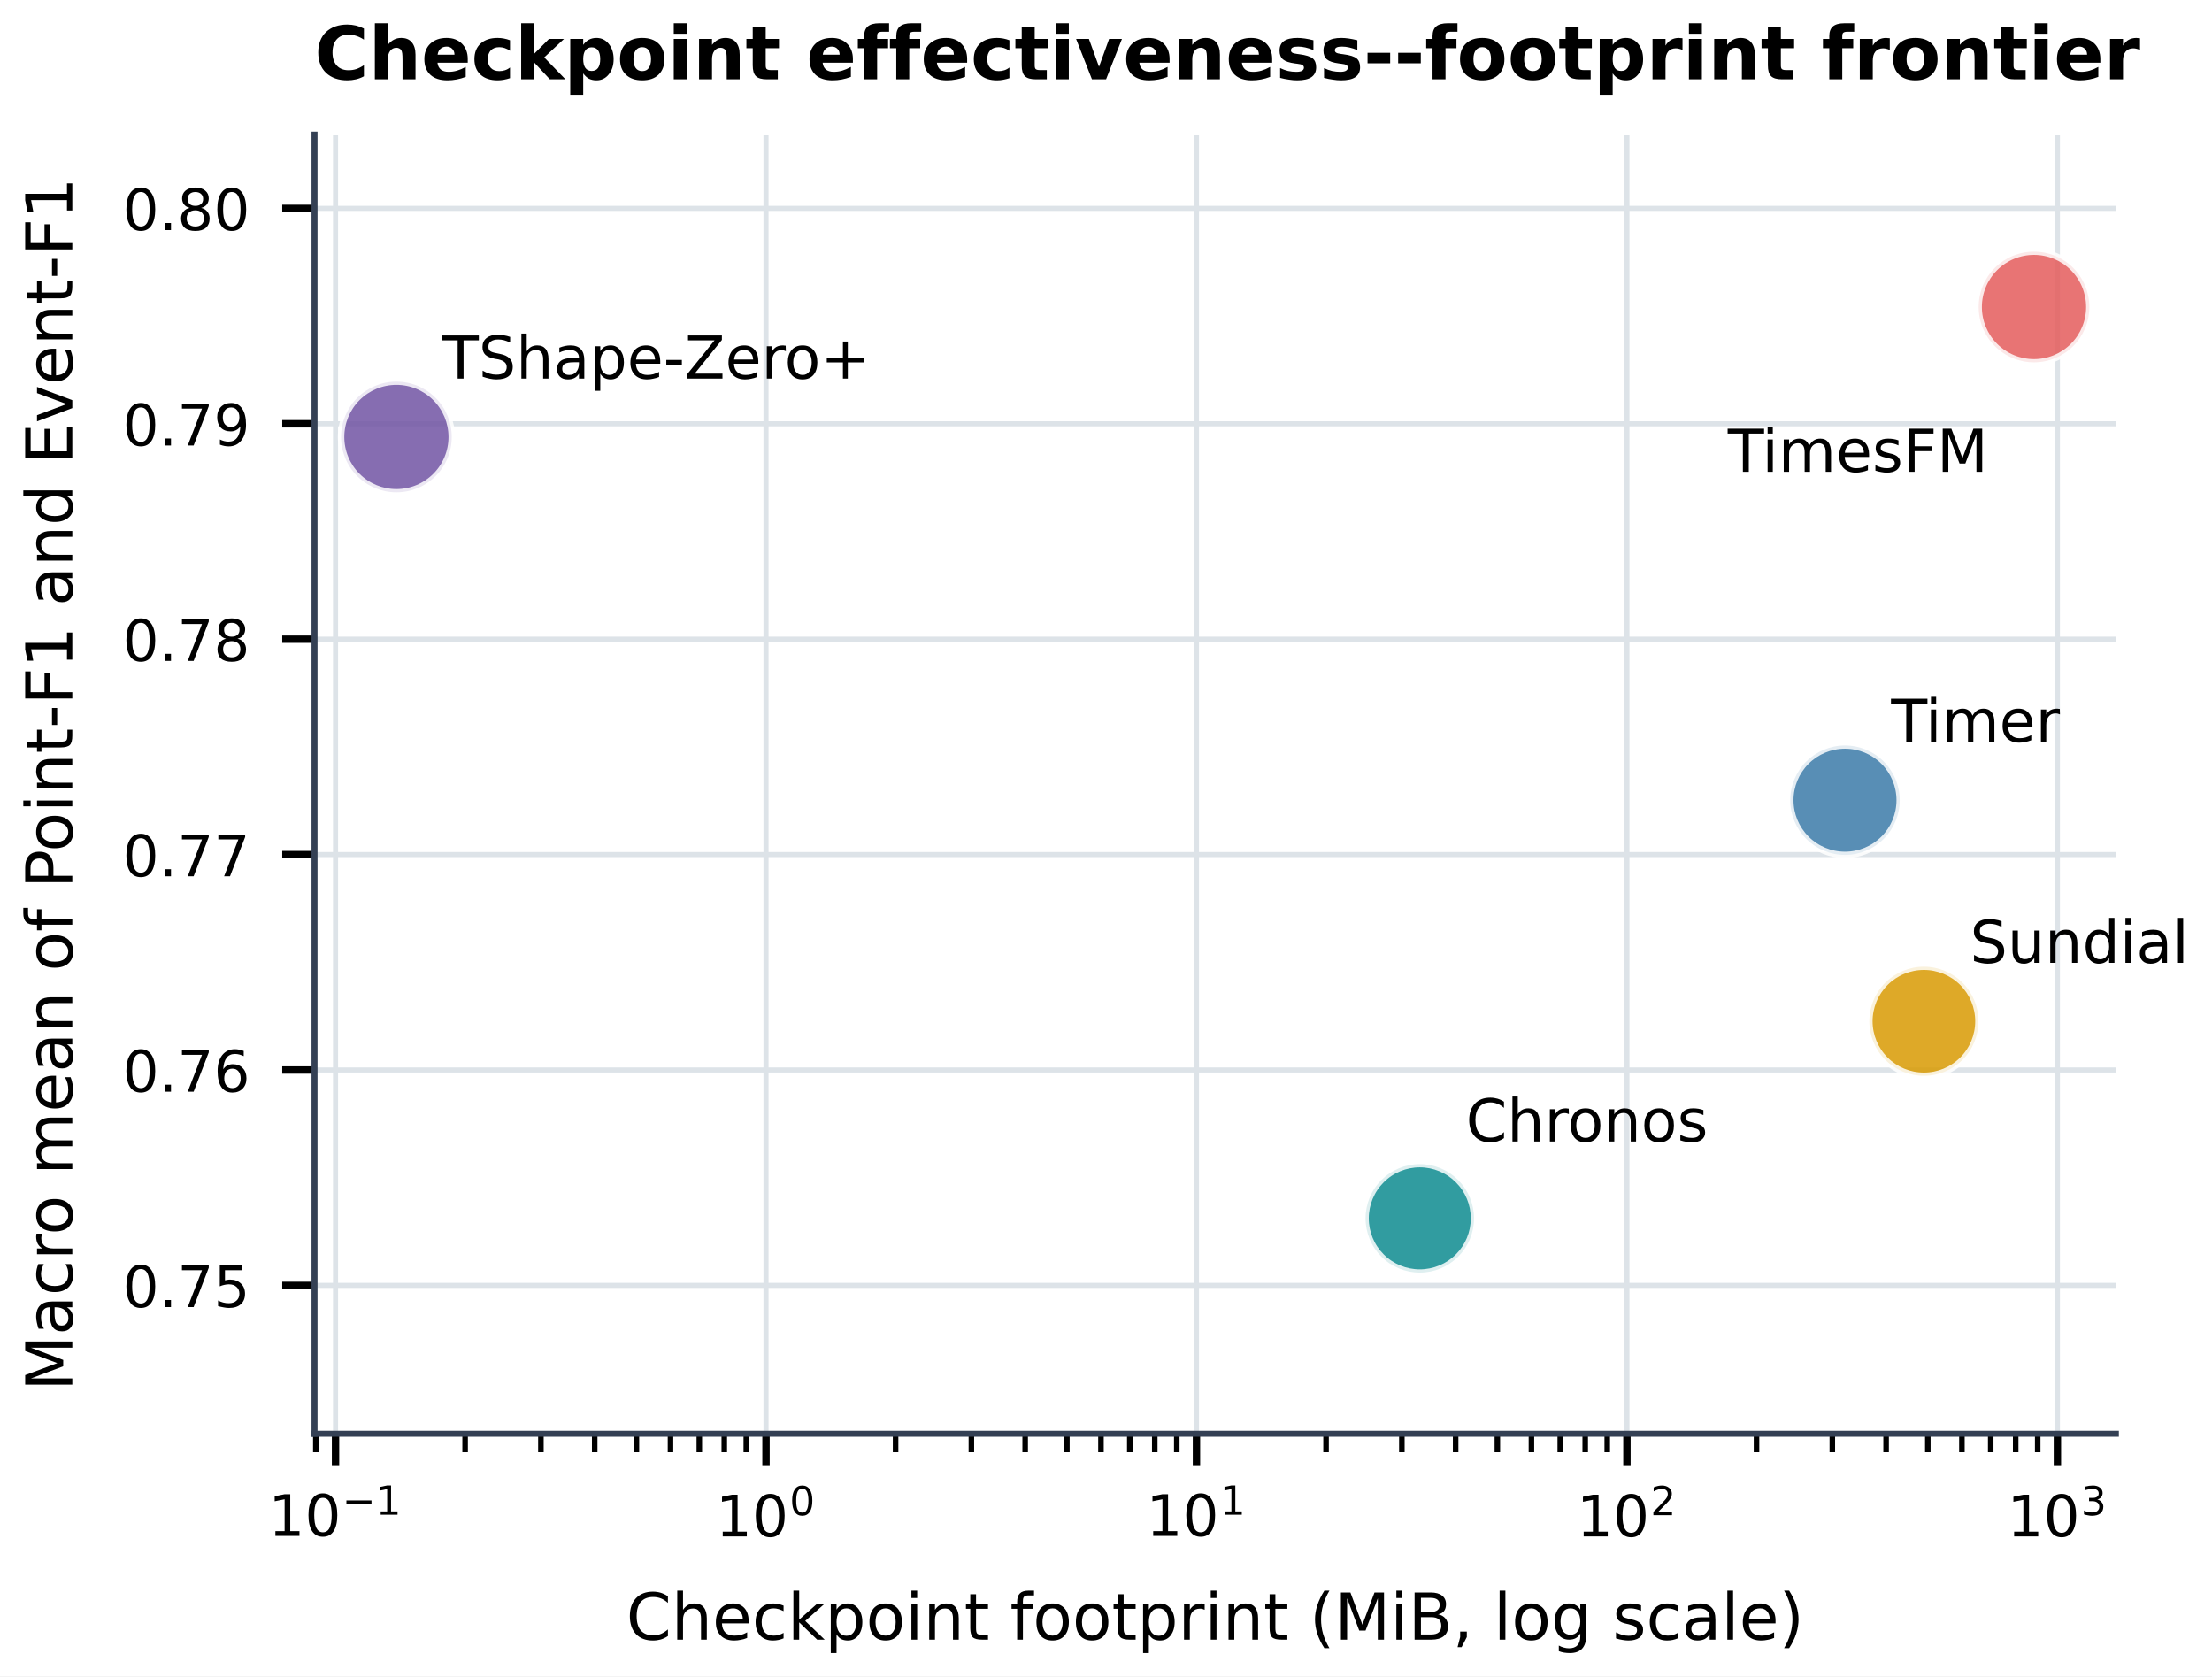
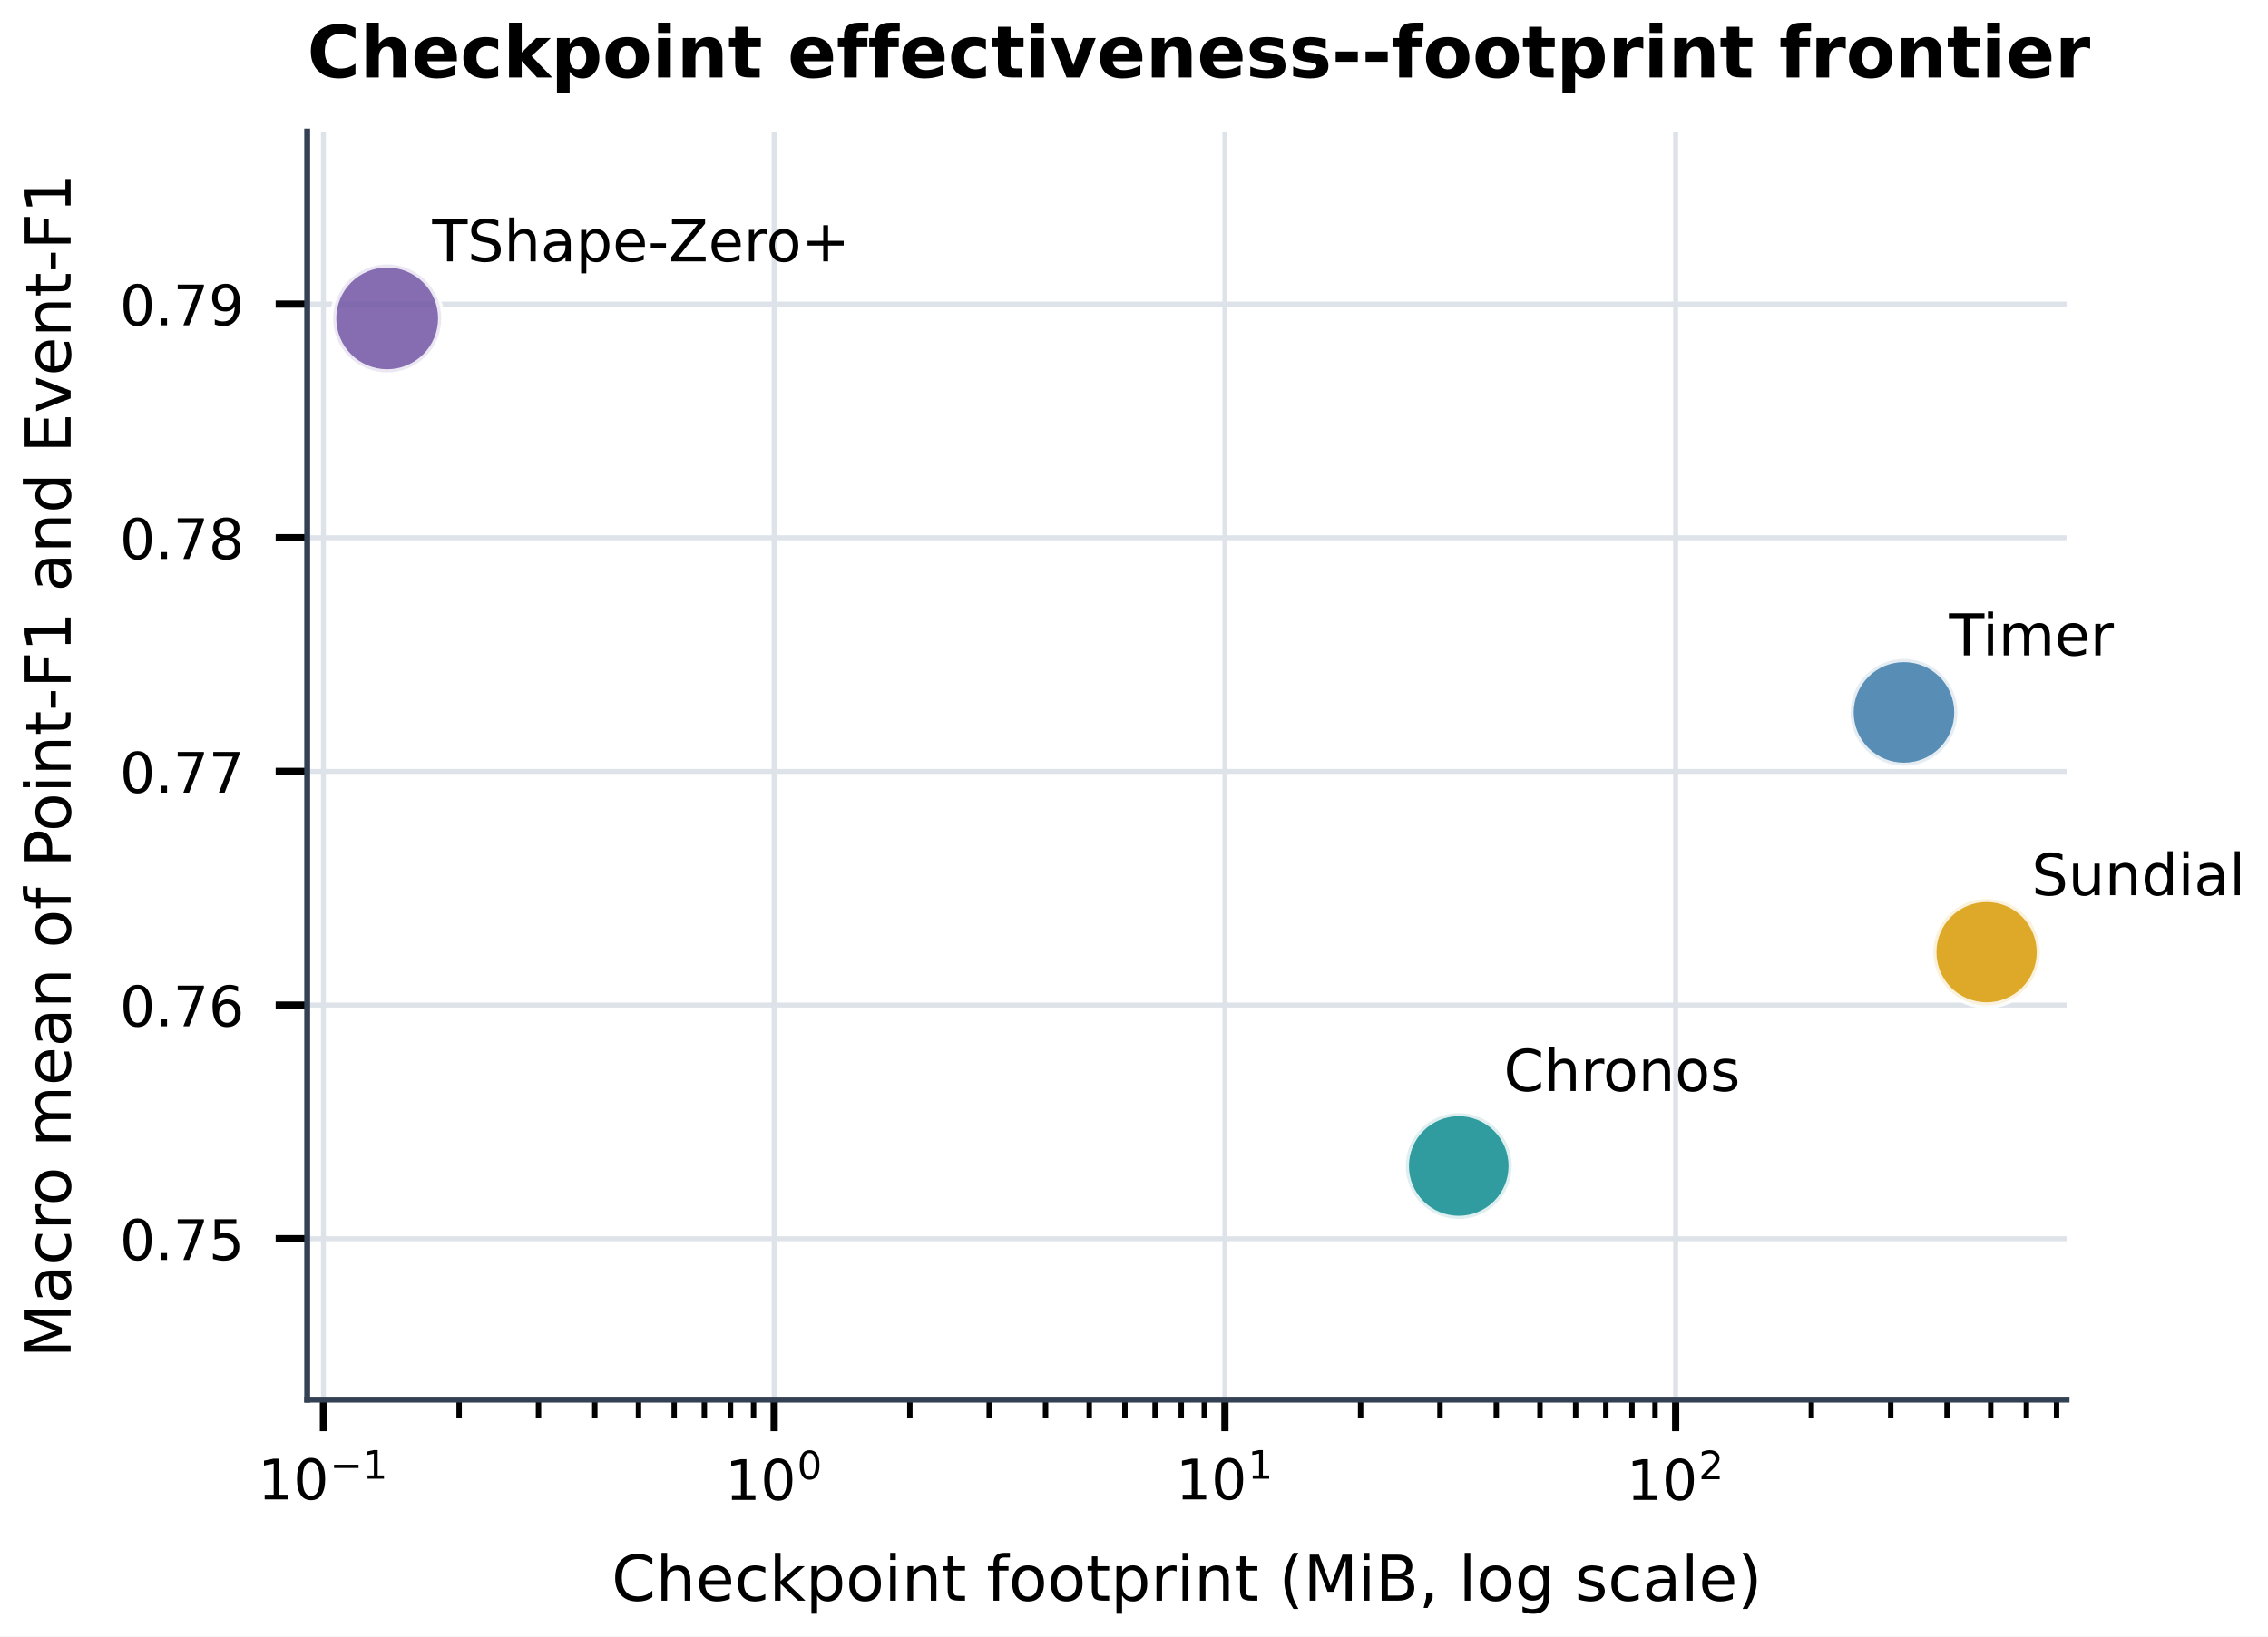
- <svg xmlns="http://www.w3.org/2000/svg" xmlns:xlink="http://www.w3.org/1999/xlink" width="239.821pt" height="181.711pt" viewBox="0 0 239.821 181.711" version="1.1">
+ <svg xmlns="http://www.w3.org/2000/svg" xmlns:xlink="http://www.w3.org/1999/xlink" width="251.758pt" height="181.711pt" viewBox="0 0 251.758 181.711" version="1.1">
  <defs>
    <style type="text/css">*{stroke-linejoin: round; stroke-linecap: butt}</style>
  </defs>
  <g id="figure_1">
    <g id="patch_1">
-       <path d="M 0 181.711  L 239.821 181.711  L 239.821 0  L 0 0  z " style="fill: #ffffff" />
+       <path d="M 0 181.711  L 251.758 181.711  L 251.758 0  L 0 0  z " style="fill: #ffffff" />
    </g>
    <g id="axes_1">
      <g id="patch_2">
        <path d="M 34.099 155.416  L 229.399 155.416  L 229.399 14.599  L 34.099 14.599  z " style="fill: #ffffff" />
      </g>
      <g id="matplotlib.axis_1">
        <g id="xtick_1">
          <g id="line2d_1">
-             <path d="M 36.377 155.416  L 36.377 14.599  " clip-path="url(#p24abfb1280)" style="fill: none; stroke: #dde3e8; stroke-width: 0.55; stroke-linecap: square" />
+             <path d="M 35.901 155.416  L 35.901 14.599  " clip-path="url(#pf6a0eb1a90)" style="fill: none; stroke: #dde3e8; stroke-width: 0.55; stroke-linecap: square" />
          </g>
          <g id="line2d_2">
            <defs>
-               <path id="m1c7c1bf53c" d="M 0 0  L 0 3.5  " style="stroke: #000000; stroke-width: 0.8" />
+               <path id="me5ec1fb019" d="M 0 0  L 0 3.5  " style="stroke: #000000; stroke-width: 0.8" />
            </defs>
            <g>
-               <use xlink:href="#m1c7c1bf53c" x="36.377" y="155.416" style="stroke: #000000; stroke-width: 0.8" />
+               <use xlink:href="#me5ec1fb019" x="35.901" y="155.416" style="stroke: #000000; stroke-width: 0.8" />
            </g>
          </g>
          <g id="text_1">
-             <g transform="translate(29.09184 167.1274)">
+             <g transform="translate(28.61611 167.1274)">
              <text>
                <tspan style="font: 6.2px 'DejaVu Sans'" x="0 3.976" y="-0.641">10</tspan>
                <tspan style="font: 4.34px 'DejaVu Sans'" x="8.01 11.676" y="-2.938">−1</tspan>
              </text>
            </g>
          </g>
        </g>
        <g id="xtick_2">
          <g id="line2d_3">
-             <path d="M 83.048 155.416  L 83.048 14.599  " clip-path="url(#p24abfb1280)" style="fill: none; stroke: #dde3e8; stroke-width: 0.55; stroke-linecap: square" />
+             <path d="M 85.936 155.416  L 85.936 14.599  " clip-path="url(#pf6a0eb1a90)" style="fill: none; stroke: #dde3e8; stroke-width: 0.55; stroke-linecap: square" />
          </g>
          <g id="line2d_4">
            <g>
-               <use xlink:href="#m1c7c1bf53c" x="83.048" y="155.416" style="stroke: #000000; stroke-width: 0.8" />
+               <use xlink:href="#me5ec1fb019" x="85.936" y="155.416" style="stroke: #000000; stroke-width: 0.8" />
            </g>
          </g>
          <g id="text_2">
-             <g transform="translate(77.59156 167.1274)">
+             <g transform="translate(80.47997 167.1274)">
              <text>
                <tspan style="font: 6.2px 'DejaVu Sans'" x="0 3.976" y="-0.586">10</tspan>
                <tspan style="font: 4.34px 'DejaVu Sans'" x="8.01" y="-2.883">0</tspan>
              </text>
            </g>
          </g>
        </g>
        <g id="xtick_3">
          <g id="line2d_5">
-             <path d="M 129.718 155.416  L 129.718 14.599  " clip-path="url(#p24abfb1280)" style="fill: none; stroke: #dde3e8; stroke-width: 0.55; stroke-linecap: square" />
+             <path d="M 135.971 155.416  L 135.971 14.599  " clip-path="url(#pf6a0eb1a90)" style="fill: none; stroke: #dde3e8; stroke-width: 0.55; stroke-linecap: square" />
          </g>
          <g id="line2d_6">
            <g>
-               <use xlink:href="#m1c7c1bf53c" x="129.718" y="155.416" style="stroke: #000000; stroke-width: 0.8" />
+               <use xlink:href="#me5ec1fb019" x="135.971" y="155.416" style="stroke: #000000; stroke-width: 0.8" />
            </g>
          </g>
          <g id="text_3">
-             <g transform="translate(124.2623 167.1274)">
+             <g transform="translate(130.5148 167.1274)">
              <text>
                <tspan style="font: 6.2px 'DejaVu Sans'" x="0 3.976" y="-0.641">10</tspan>
                <tspan style="font: 4.34px 'DejaVu Sans'" x="8.01" y="-2.938">1</tspan>
              </text>
            </g>
          </g>
        </g>
        <g id="xtick_4">
          <g id="line2d_7">
-             <path d="M 176.389 155.416  L 176.389 14.599  " clip-path="url(#p24abfb1280)" style="fill: none; stroke: #dde3e8; stroke-width: 0.55; stroke-linecap: square" />
+             <path d="M 186.006 155.416  L 186.006 14.599  " clip-path="url(#pf6a0eb1a90)" style="fill: none; stroke: #dde3e8; stroke-width: 0.55; stroke-linecap: square" />
          </g>
          <g id="line2d_8">
            <g>
-               <use xlink:href="#m1c7c1bf53c" x="176.389" y="155.416" style="stroke: #000000; stroke-width: 0.8" />
+               <use xlink:href="#me5ec1fb019" x="186.006" y="155.416" style="stroke: #000000; stroke-width: 0.8" />
            </g>
          </g>
          <g id="text_4">
-             <g transform="translate(170.933 167.1274)">
+             <g transform="translate(180.5497 167.1274)">
              <text>
                <tspan style="font: 6.2px 'DejaVu Sans'" x="0 3.976" y="-0.586">10</tspan>
                <tspan style="font: 4.34px 'DejaVu Sans'" x="8.01" y="-2.883">2</tspan>
              </text>
            </g>
          </g>
        </g>
        <g id="xtick_5">
          <g id="line2d_9">
-             <path d="M 223.06 155.416  L 223.06 14.599  " clip-path="url(#p24abfb1280)" style="fill: none; stroke: #dde3e8; stroke-width: 0.55; stroke-linecap: square" />
-           </g>
+             <defs>
+               <path id="m1ec66b4236" d="M 0 0  L 0 2  " style="stroke: #000000; stroke-width: 0.6" />
+             </defs>
+             <g>
+               <use xlink:href="#m1ec66b4236" x="50.963" y="155.416" style="stroke: #000000; stroke-width: 0.6" />
+             </g>
+           </g>
+         </g>
+         <g id="xtick_6">
          <g id="line2d_10">
            <g>
-               <use xlink:href="#m1c7c1bf53c" x="223.06" y="155.416" style="stroke: #000000; stroke-width: 0.8" />
-             </g>
-           </g>
-           <g id="text_5">
-             <g transform="translate(217.6037 167.1274)">
-               <text>
-                 <tspan style="font: 6.2px 'DejaVu Sans'" x="0 3.976" y="-0.586">10</tspan>
-                 <tspan style="font: 4.34px 'DejaVu Sans'" x="8.01" y="-2.883">3</tspan>
-               </text>
-             </g>
-           </g>
-         </g>
-         <g id="xtick_6">
+               <use xlink:href="#m1ec66b4236" x="59.774" y="155.416" style="stroke: #000000; stroke-width: 0.6" />
+             </g>
+           </g>
+         </g>
+         <g id="xtick_7">
          <g id="line2d_11">
-             <defs>
-               <path id="m8f921ccfd7" d="M 0 0  L 0 2  " style="stroke: #000000; stroke-width: 0.6" />
-             </defs>
-             <g>
-               <use xlink:href="#m8f921ccfd7" x="34.241" y="155.416" style="stroke: #000000; stroke-width: 0.6" />
-             </g>
-           </g>
-         </g>
-         <g id="xtick_7">
+             <g>
+               <use xlink:href="#m1ec66b4236" x="66.025" y="155.416" style="stroke: #000000; stroke-width: 0.6" />
+             </g>
+           </g>
+         </g>
+         <g id="xtick_8">
          <g id="line2d_12">
            <g>
-               <use xlink:href="#m8f921ccfd7" x="50.426" y="155.416" style="stroke: #000000; stroke-width: 0.6" />
-             </g>
-           </g>
-         </g>
-         <g id="xtick_8">
+               <use xlink:href="#m1ec66b4236" x="70.874" y="155.416" style="stroke: #000000; stroke-width: 0.6" />
+             </g>
+           </g>
+         </g>
+         <g id="xtick_9">
          <g id="line2d_13">
            <g>
-               <use xlink:href="#m8f921ccfd7" x="58.644" y="155.416" style="stroke: #000000; stroke-width: 0.6" />
-             </g>
-           </g>
-         </g>
-         <g id="xtick_9">
+               <use xlink:href="#m1ec66b4236" x="74.836" y="155.416" style="stroke: #000000; stroke-width: 0.6" />
+             </g>
+           </g>
+         </g>
+         <g id="xtick_10">
          <g id="line2d_14">
            <g>
-               <use xlink:href="#m8f921ccfd7" x="64.475" y="155.416" style="stroke: #000000; stroke-width: 0.6" />
-             </g>
-           </g>
-         </g>
-         <g id="xtick_10">
+               <use xlink:href="#m1ec66b4236" x="78.185" y="155.416" style="stroke: #000000; stroke-width: 0.6" />
+             </g>
+           </g>
+         </g>
+         <g id="xtick_11">
          <g id="line2d_15">
            <g>
-               <use xlink:href="#m8f921ccfd7" x="68.998" y="155.416" style="stroke: #000000; stroke-width: 0.6" />
-             </g>
-           </g>
-         </g>
-         <g id="xtick_11">
+               <use xlink:href="#m1ec66b4236" x="81.087" y="155.416" style="stroke: #000000; stroke-width: 0.6" />
+             </g>
+           </g>
+         </g>
+         <g id="xtick_12">
          <g id="line2d_16">
            <g>
-               <use xlink:href="#m8f921ccfd7" x="72.694" y="155.416" style="stroke: #000000; stroke-width: 0.6" />
-             </g>
-           </g>
-         </g>
-         <g id="xtick_12">
+               <use xlink:href="#m1ec66b4236" x="83.647" y="155.416" style="stroke: #000000; stroke-width: 0.6" />
+             </g>
+           </g>
+         </g>
+         <g id="xtick_13">
          <g id="line2d_17">
            <g>
-               <use xlink:href="#m8f921ccfd7" x="75.818" y="155.416" style="stroke: #000000; stroke-width: 0.6" />
-             </g>
-           </g>
-         </g>
-         <g id="xtick_13">
+               <use xlink:href="#m1ec66b4236" x="100.998" y="155.416" style="stroke: #000000; stroke-width: 0.6" />
+             </g>
+           </g>
+         </g>
+         <g id="xtick_14">
          <g id="line2d_18">
            <g>
-               <use xlink:href="#m8f921ccfd7" x="78.525" y="155.416" style="stroke: #000000; stroke-width: 0.6" />
-             </g>
-           </g>
-         </g>
-         <g id="xtick_14">
+               <use xlink:href="#m1ec66b4236" x="109.809" y="155.416" style="stroke: #000000; stroke-width: 0.6" />
+             </g>
+           </g>
+         </g>
+         <g id="xtick_15">
          <g id="line2d_19">
            <g>
-               <use xlink:href="#m8f921ccfd7" x="80.912" y="155.416" style="stroke: #000000; stroke-width: 0.6" />
-             </g>
-           </g>
-         </g>
-         <g id="xtick_15">
+               <use xlink:href="#m1ec66b4236" x="116.06" y="155.416" style="stroke: #000000; stroke-width: 0.6" />
+             </g>
+           </g>
+         </g>
+         <g id="xtick_16">
          <g id="line2d_20">
            <g>
-               <use xlink:href="#m8f921ccfd7" x="97.097" y="155.416" style="stroke: #000000; stroke-width: 0.6" />
-             </g>
-           </g>
-         </g>
-         <g id="xtick_16">
+               <use xlink:href="#m1ec66b4236" x="120.909" y="155.416" style="stroke: #000000; stroke-width: 0.6" />
+             </g>
+           </g>
+         </g>
+         <g id="xtick_17">
          <g id="line2d_21">
            <g>
-               <use xlink:href="#m8f921ccfd7" x="105.315" y="155.416" style="stroke: #000000; stroke-width: 0.6" />
-             </g>
-           </g>
-         </g>
-         <g id="xtick_17">
+               <use xlink:href="#m1ec66b4236" x="124.871" y="155.416" style="stroke: #000000; stroke-width: 0.6" />
+             </g>
+           </g>
+         </g>
+         <g id="xtick_18">
          <g id="line2d_22">
            <g>
-               <use xlink:href="#m8f921ccfd7" x="111.146" y="155.416" style="stroke: #000000; stroke-width: 0.6" />
-             </g>
-           </g>
-         </g>
-         <g id="xtick_18">
+               <use xlink:href="#m1ec66b4236" x="128.22" y="155.416" style="stroke: #000000; stroke-width: 0.6" />
+             </g>
+           </g>
+         </g>
+         <g id="xtick_19">
          <g id="line2d_23">
            <g>
-               <use xlink:href="#m8f921ccfd7" x="115.669" y="155.416" style="stroke: #000000; stroke-width: 0.6" />
-             </g>
-           </g>
-         </g>
-         <g id="xtick_19">
+               <use xlink:href="#m1ec66b4236" x="131.122" y="155.416" style="stroke: #000000; stroke-width: 0.6" />
+             </g>
+           </g>
+         </g>
+         <g id="xtick_20">
          <g id="line2d_24">
            <g>
-               <use xlink:href="#m8f921ccfd7" x="119.364" y="155.416" style="stroke: #000000; stroke-width: 0.6" />
-             </g>
-           </g>
-         </g>
-         <g id="xtick_20">
+               <use xlink:href="#m1ec66b4236" x="133.681" y="155.416" style="stroke: #000000; stroke-width: 0.6" />
+             </g>
+           </g>
+         </g>
+         <g id="xtick_21">
          <g id="line2d_25">
            <g>
-               <use xlink:href="#m8f921ccfd7" x="122.489" y="155.416" style="stroke: #000000; stroke-width: 0.6" />
-             </g>
-           </g>
-         </g>
-         <g id="xtick_21">
+               <use xlink:href="#m1ec66b4236" x="151.033" y="155.416" style="stroke: #000000; stroke-width: 0.6" />
+             </g>
+           </g>
+         </g>
+         <g id="xtick_22">
          <g id="line2d_26">
            <g>
-               <use xlink:href="#m8f921ccfd7" x="125.195" y="155.416" style="stroke: #000000; stroke-width: 0.6" />
-             </g>
-           </g>
-         </g>
-         <g id="xtick_22">
+               <use xlink:href="#m1ec66b4236" x="159.844" y="155.416" style="stroke: #000000; stroke-width: 0.6" />
+             </g>
+           </g>
+         </g>
+         <g id="xtick_23">
          <g id="line2d_27">
            <g>
-               <use xlink:href="#m8f921ccfd7" x="127.583" y="155.416" style="stroke: #000000; stroke-width: 0.6" />
-             </g>
-           </g>
-         </g>
-         <g id="xtick_23">
+               <use xlink:href="#m1ec66b4236" x="166.095" y="155.416" style="stroke: #000000; stroke-width: 0.6" />
+             </g>
+           </g>
+         </g>
+         <g id="xtick_24">
          <g id="line2d_28">
            <g>
-               <use xlink:href="#m8f921ccfd7" x="143.768" y="155.416" style="stroke: #000000; stroke-width: 0.6" />
-             </g>
-           </g>
-         </g>
-         <g id="xtick_24">
+               <use xlink:href="#m1ec66b4236" x="170.944" y="155.416" style="stroke: #000000; stroke-width: 0.6" />
+             </g>
+           </g>
+         </g>
+         <g id="xtick_25">
          <g id="line2d_29">
            <g>
-               <use xlink:href="#m8f921ccfd7" x="151.986" y="155.416" style="stroke: #000000; stroke-width: 0.6" />
-             </g>
-           </g>
-         </g>
-         <g id="xtick_25">
+               <use xlink:href="#m1ec66b4236" x="174.906" y="155.416" style="stroke: #000000; stroke-width: 0.6" />
+             </g>
+           </g>
+         </g>
+         <g id="xtick_26">
          <g id="line2d_30">
            <g>
-               <use xlink:href="#m8f921ccfd7" x="157.817" y="155.416" style="stroke: #000000; stroke-width: 0.6" />
-             </g>
-           </g>
-         </g>
-         <g id="xtick_26">
+               <use xlink:href="#m1ec66b4236" x="178.255" y="155.416" style="stroke: #000000; stroke-width: 0.6" />
+             </g>
+           </g>
+         </g>
+         <g id="xtick_27">
          <g id="line2d_31">
            <g>
-               <use xlink:href="#m8f921ccfd7" x="162.34" y="155.416" style="stroke: #000000; stroke-width: 0.6" />
-             </g>
-           </g>
-         </g>
-         <g id="xtick_27">
+               <use xlink:href="#m1ec66b4236" x="181.157" y="155.416" style="stroke: #000000; stroke-width: 0.6" />
+             </g>
+           </g>
+         </g>
+         <g id="xtick_28">
          <g id="line2d_32">
            <g>
-               <use xlink:href="#m8f921ccfd7" x="166.035" y="155.416" style="stroke: #000000; stroke-width: 0.6" />
-             </g>
-           </g>
-         </g>
-         <g id="xtick_28">
+               <use xlink:href="#m1ec66b4236" x="183.716" y="155.416" style="stroke: #000000; stroke-width: 0.6" />
+             </g>
+           </g>
+         </g>
+         <g id="xtick_29">
          <g id="line2d_33">
            <g>
-               <use xlink:href="#m8f921ccfd7" x="169.16" y="155.416" style="stroke: #000000; stroke-width: 0.6" />
-             </g>
-           </g>
-         </g>
-         <g id="xtick_29">
+               <use xlink:href="#m1ec66b4236" x="201.068" y="155.416" style="stroke: #000000; stroke-width: 0.6" />
+             </g>
+           </g>
+         </g>
+         <g id="xtick_30">
          <g id="line2d_34">
            <g>
-               <use xlink:href="#m8f921ccfd7" x="171.866" y="155.416" style="stroke: #000000; stroke-width: 0.6" />
-             </g>
-           </g>
-         </g>
-         <g id="xtick_30">
+               <use xlink:href="#m1ec66b4236" x="209.878" y="155.416" style="stroke: #000000; stroke-width: 0.6" />
+             </g>
+           </g>
+         </g>
+         <g id="xtick_31">
          <g id="line2d_35">
            <g>
-               <use xlink:href="#m8f921ccfd7" x="174.253" y="155.416" style="stroke: #000000; stroke-width: 0.6" />
-             </g>
-           </g>
-         </g>
-         <g id="xtick_31">
+               <use xlink:href="#m1ec66b4236" x="216.13" y="155.416" style="stroke: #000000; stroke-width: 0.6" />
+             </g>
+           </g>
+         </g>
+         <g id="xtick_32">
          <g id="line2d_36">
            <g>
-               <use xlink:href="#m8f921ccfd7" x="190.438" y="155.416" style="stroke: #000000; stroke-width: 0.6" />
-             </g>
-           </g>
-         </g>
-         <g id="xtick_32">
+               <use xlink:href="#m1ec66b4236" x="220.979" y="155.416" style="stroke: #000000; stroke-width: 0.6" />
+             </g>
+           </g>
+         </g>
+         <g id="xtick_33">
          <g id="line2d_37">
            <g>
-               <use xlink:href="#m8f921ccfd7" x="198.657" y="155.416" style="stroke: #000000; stroke-width: 0.6" />
-             </g>
-           </g>
-         </g>
-         <g id="xtick_33">
+               <use xlink:href="#m1ec66b4236" x="224.94" y="155.416" style="stroke: #000000; stroke-width: 0.6" />
+             </g>
+           </g>
+         </g>
+         <g id="xtick_34">
          <g id="line2d_38">
            <g>
-               <use xlink:href="#m8f921ccfd7" x="204.488" y="155.416" style="stroke: #000000; stroke-width: 0.6" />
-             </g>
-           </g>
-         </g>
-         <g id="xtick_34">
-           <g id="line2d_39">
-             <g>
-               <use xlink:href="#m8f921ccfd7" x="209.01" y="155.416" style="stroke: #000000; stroke-width: 0.6" />
-             </g>
-           </g>
-         </g>
-         <g id="xtick_35">
-           <g id="line2d_40">
-             <g>
-               <use xlink:href="#m8f921ccfd7" x="212.706" y="155.416" style="stroke: #000000; stroke-width: 0.6" />
-             </g>
-           </g>
-         </g>
-         <g id="xtick_36">
-           <g id="line2d_41">
-             <g>
-               <use xlink:href="#m8f921ccfd7" x="215.83" y="155.416" style="stroke: #000000; stroke-width: 0.6" />
-             </g>
-           </g>
-         </g>
-         <g id="xtick_37">
-           <g id="line2d_42">
-             <g>
-               <use xlink:href="#m8f921ccfd7" x="218.537" y="155.416" style="stroke: #000000; stroke-width: 0.6" />
-             </g>
-           </g>
-         </g>
-         <g id="xtick_38">
-           <g id="line2d_43">
-             <g>
-               <use xlink:href="#m8f921ccfd7" x="220.924" y="155.416" style="stroke: #000000; stroke-width: 0.6" />
-             </g>
-           </g>
-         </g>
-         <g id="text_6">
+               <use xlink:href="#m1ec66b4236" x="228.29" y="155.416" style="stroke: #000000; stroke-width: 0.6" />
+             </g>
+           </g>
+         </g>
+         <g id="text_5">
          <text style="font: 7px 'DejaVu Sans'; text-anchor: middle" x="131.749" y="177.736" transform="rotate(-0 131.7494 177.7357)">Checkpoint footprint (MiB, log scale)</text>
        </g>
      </g>
      <g id="matplotlib.axis_2">
        <g id="ytick_1">
+           <g id="line2d_39">
+             <path d="M 34.099 137.547  L 229.399 137.547  " clip-path="url(#pf6a0eb1a90)" style="fill: none; stroke: #dde3e8; stroke-width: 0.55; stroke-linecap: square" />
+           </g>
+           <g id="line2d_40">
+             <defs>
+               <path id="m1c0e508da8" d="M 0 0  L -3.5 0  " style="stroke: #000000; stroke-width: 0.8" />
+             </defs>
+             <g>
+               <use xlink:href="#m1c0e508da8" x="34.099" y="137.547" style="stroke: #000000; stroke-width: 0.8" />
+             </g>
+           </g>
+           <g id="text_6">
+             <text style="font: 6.2px 'DejaVu Sans'; text-anchor: end" x="27.099" y="139.902" transform="rotate(-0 27.09937 139.9022)">0.75</text>
+           </g>
+         </g>
+         <g id="ytick_2">
+           <g id="line2d_41">
+             <path d="M 34.099 111.601  L 229.399 111.601  " clip-path="url(#pf6a0eb1a90)" style="fill: none; stroke: #dde3e8; stroke-width: 0.55; stroke-linecap: square" />
+           </g>
+           <g id="line2d_42">
+             <g>
+               <use xlink:href="#m1c0e508da8" x="34.099" y="111.601" style="stroke: #000000; stroke-width: 0.8" />
+             </g>
+           </g>
+           <g id="text_7">
+             <text style="font: 6.2px 'DejaVu Sans'; text-anchor: end" x="27.099" y="113.957" transform="rotate(-0 27.09937 113.9567)">0.76</text>
+           </g>
+         </g>
+         <g id="ytick_3">
+           <g id="line2d_43">
+             <path d="M 34.099 85.656  L 229.399 85.656  " clip-path="url(#pf6a0eb1a90)" style="fill: none; stroke: #dde3e8; stroke-width: 0.55; stroke-linecap: square" />
+           </g>
          <g id="line2d_44">
-             <path d="M 34.099 139.335  L 229.399 139.335  " clip-path="url(#p24abfb1280)" style="fill: none; stroke: #dde3e8; stroke-width: 0.55; stroke-linecap: square" />
-           </g>
+             <g>
+               <use xlink:href="#m1c0e508da8" x="34.099" y="85.656" style="stroke: #000000; stroke-width: 0.8" />
+             </g>
+           </g>
+           <g id="text_8">
+             <text style="font: 6.2px 'DejaVu Sans'; text-anchor: end" x="27.099" y="88.011" transform="rotate(-0 27.09937 88.01127)">0.77</text>
+           </g>
+         </g>
+         <g id="ytick_4">
          <g id="line2d_45">
-             <defs>
-               <path id="mace697761f" d="M 0 0  L -3.5 0  " style="stroke: #000000; stroke-width: 0.8" />
-             </defs>
-             <g>
-               <use xlink:href="#mace697761f" x="34.099" y="139.335" style="stroke: #000000; stroke-width: 0.8" />
-             </g>
-           </g>
-           <g id="text_7">
-             <text style="font: 6.2px 'DejaVu Sans'; text-anchor: end" x="27.099" y="141.69" transform="rotate(-0 27.09937 141.6902)">0.75</text>
-           </g>
-         </g>
-         <g id="ytick_2">
+             <path d="M 34.099 59.71  L 229.399 59.71  " clip-path="url(#pf6a0eb1a90)" style="fill: none; stroke: #dde3e8; stroke-width: 0.55; stroke-linecap: square" />
+           </g>
          <g id="line2d_46">
-             <path d="M 34.099 115.985  L 229.399 115.985  " clip-path="url(#p24abfb1280)" style="fill: none; stroke: #dde3e8; stroke-width: 0.55; stroke-linecap: square" />
-           </g>
+             <g>
+               <use xlink:href="#m1c0e508da8" x="34.099" y="59.71" style="stroke: #000000; stroke-width: 0.8" />
+             </g>
+           </g>
+           <g id="text_9">
+             <text style="font: 6.2px 'DejaVu Sans'; text-anchor: end" x="27.099" y="62.066" transform="rotate(-0 27.09937 62.06582)">0.78</text>
+           </g>
+         </g>
+         <g id="ytick_5">
          <g id="line2d_47">
-             <g>
-               <use xlink:href="#mace697761f" x="34.099" y="115.985" style="stroke: #000000; stroke-width: 0.8" />
-             </g>
-           </g>
-           <g id="text_8">
-             <text style="font: 6.2px 'DejaVu Sans'; text-anchor: end" x="27.099" y="118.341" transform="rotate(-0 27.09937 118.3408)">0.76</text>
-           </g>
-         </g>
-         <g id="ytick_3">
+             <path d="M 34.099 33.765  L 229.399 33.765  " clip-path="url(#pf6a0eb1a90)" style="fill: none; stroke: #dde3e8; stroke-width: 0.55; stroke-linecap: square" />
+           </g>
          <g id="line2d_48">
-             <path d="M 34.099 92.636  L 229.399 92.636  " clip-path="url(#p24abfb1280)" style="fill: none; stroke: #dde3e8; stroke-width: 0.55; stroke-linecap: square" />
-           </g>
-           <g id="line2d_49">
-             <g>
-               <use xlink:href="#mace697761f" x="34.099" y="92.636" style="stroke: #000000; stroke-width: 0.8" />
-             </g>
-           </g>
-           <g id="text_9">
-             <text style="font: 6.2px 'DejaVu Sans'; text-anchor: end" x="27.099" y="94.991" transform="rotate(-0 27.09937 94.99141)">0.77</text>
-           </g>
-         </g>
-         <g id="ytick_4">
-           <g id="line2d_50">
-             <path d="M 34.099 69.287  L 229.399 69.287  " clip-path="url(#p24abfb1280)" style="fill: none; stroke: #dde3e8; stroke-width: 0.55; stroke-linecap: square" />
-           </g>
-           <g id="line2d_51">
-             <g>
-               <use xlink:href="#mace697761f" x="34.099" y="69.287" style="stroke: #000000; stroke-width: 0.8" />
+             <g>
+               <use xlink:href="#m1c0e508da8" x="34.099" y="33.765" style="stroke: #000000; stroke-width: 0.8" />
            </g>
          </g>
          <g id="text_10">
-             <text style="font: 6.2px 'DejaVu Sans'; text-anchor: end" x="27.099" y="71.642" transform="rotate(-0 27.09937 71.64202)">0.78</text>
-           </g>
-         </g>
-         <g id="ytick_5">
-           <g id="line2d_52">
-             <path d="M 34.099 45.937  L 229.399 45.937  " clip-path="url(#p24abfb1280)" style="fill: none; stroke: #dde3e8; stroke-width: 0.55; stroke-linecap: square" />
-           </g>
-           <g id="line2d_53">
-             <g>
-               <use xlink:href="#mace697761f" x="34.099" y="45.937" style="stroke: #000000; stroke-width: 0.8" />
-             </g>
-           </g>
-           <g id="text_11">
-             <text style="font: 6.2px 'DejaVu Sans'; text-anchor: end" x="27.099" y="48.293" transform="rotate(-0 27.09937 48.29264)">0.79</text>
-           </g>
-         </g>
-         <g id="ytick_6">
-           <g id="line2d_54">
-             <path d="M 34.099 22.588  L 229.399 22.588  " clip-path="url(#p24abfb1280)" style="fill: none; stroke: #dde3e8; stroke-width: 0.55; stroke-linecap: square" />
-           </g>
-           <g id="line2d_55">
-             <g>
-               <use xlink:href="#mace697761f" x="34.099" y="22.588" style="stroke: #000000; stroke-width: 0.8" />
-             </g>
-           </g>
-           <g id="text_12">
-             <text style="font: 6.2px 'DejaVu Sans'; text-anchor: end" x="27.099" y="24.943" transform="rotate(-0 27.09937 24.94326)">0.80</text>
-           </g>
-         </g>
-         <g id="text_13">
+             <text style="font: 6.2px 'DejaVu Sans'; text-anchor: end" x="27.099" y="36.12" transform="rotate(-0 27.09937 36.12038)">0.79</text>
+           </g>
+         </g>
+         <g id="text_11">
          <text style="font: 7px 'DejaVu Sans'; text-anchor: middle" x="7.839" y="85.008" transform="rotate(-90 7.838906 85.00755)">Macro mean of Point-F1 and Event-F1</text>
        </g>
      </g>
      <g id="patch_3">
        <path d="M 34.099 155.416  L 34.099 14.599  " style="fill: none; stroke: #344054; stroke-width: 0.65; stroke-linejoin: miter; stroke-linecap: square" />
      </g>
      <g id="patch_4">
        <path d="M 34.099 155.416  L 229.399 155.416  " style="fill: none; stroke: #344054; stroke-width: 0.65; stroke-linejoin: miter; stroke-linecap: square" />
      </g>
      <g id="PathCollection_1">
        <defs>
-           <path id="mfe62b98c9f" d="M 0 5.999  C 1.591 5.999 3.117 5.367 4.242 4.242  C 5.367 3.117 5.999 1.591 5.999 0  C 5.999 -1.591 5.367 -3.117 4.242 -4.242  C 3.117 -5.367 1.591 -5.999 0 -5.999  C -1.591 -5.999 -3.117 -5.367 -4.242 -4.242  C -5.367 -3.117 -5.999 -1.591 -5.999 0  C -5.999 1.591 -5.367 3.117 -4.242 4.242  C -3.117 5.367 -1.591 5.999 0 5.999  z " style="stroke: #ffffff; stroke-opacity: 0.84; stroke-width: 0.7" />
+           <path id="mac7642c305" d="M 0 5.999  C 1.591 5.999 3.117 5.367 4.242 4.242  C 5.367 3.117 5.999 1.591 5.999 0  C 5.999 -1.591 5.367 -3.117 4.242 -4.242  C 3.117 -5.367 1.591 -5.999 0 -5.999  C -1.591 -5.999 -3.117 -5.367 -4.242 -4.242  C -5.367 -3.117 -5.999 -1.591 -5.999 0  C -5.999 1.591 -5.367 3.117 -4.242 4.242  C -3.117 5.367 -1.591 5.999 0 5.999  z " style="stroke: #ffffff; stroke-opacity: 0.84; stroke-width: 0.7" />
        </defs>
-         <g clip-path="url(#p24abfb1280)">
-           <use xlink:href="#mfe62b98c9f" x="42.977" y="47.368" style="fill: #7052a3; fill-opacity: 0.84; stroke: #ffffff; stroke-opacity: 0.84; stroke-width: 0.7" />
-         </g>
-       </g>
-       <g id="text_14">
-         <text style="font: 6.4px 'DejaVu Sans'; text-anchor: start" x="47.977" y="41.037" transform="rotate(-0 47.97665 41.03725)">TShape-Zero+</text>
+         <g clip-path="url(#pf6a0eb1a90)">
+           <use xlink:href="#mac7642c305" x="42.977" y="35.355" style="fill: #7052a3; fill-opacity: 0.84; stroke: #ffffff; stroke-opacity: 0.84; stroke-width: 0.7" />
+         </g>
+       </g>
+       <g id="text_12">
+         <text style="font: 6.4px 'DejaVu Sans'; text-anchor: start" x="47.977" y="29.024" transform="rotate(-0 47.97665 29.0241)">TShape-Zero+</text>
      </g>
      <g id="PathCollection_2">
        <defs>
-           <path id="md6a557224e" d="M 0 5.879  C 1.559 5.879 3.055 5.26 4.157 4.157  C 5.26 3.055 5.879 1.559 5.879 0  C 5.879 -1.559 5.26 -3.055 4.157 -4.157  C 3.055 -5.26 1.559 -5.879 0 -5.879  C -1.559 -5.879 -3.055 -5.26 -4.157 -4.157  C -5.26 -3.055 -5.879 -1.559 -5.879 0  C -5.879 1.559 -5.26 3.055 -4.157 4.157  C -3.055 5.26 -1.559 5.879 0 5.879  z " style="stroke: #ffffff; stroke-opacity: 0.84; stroke-width: 0.7" />
+           <path id="m3c57a96cde" d="M 0 5.879  C 1.559 5.879 3.055 5.26 4.157 4.157  C 5.26 3.055 5.879 1.559 5.879 0  C 5.879 -1.559 5.26 -3.055 4.157 -4.157  C 3.055 -5.26 1.559 -5.879 0 -5.879  C -1.559 -5.879 -3.055 -5.26 -4.157 -4.157  C -5.26 -3.055 -5.879 -1.559 -5.879 0  C -5.879 1.559 -5.26 3.055 -4.157 4.157  C -3.055 5.26 -1.559 5.879 0 5.879  z " style="stroke: #ffffff; stroke-opacity: 0.84; stroke-width: 0.7" />
        </defs>
-         <g clip-path="url(#p24abfb1280)">
-           <use xlink:href="#md6a557224e" x="153.93" y="132.067" style="fill: #0b8a8f; fill-opacity: 0.84; stroke: #ffffff; stroke-opacity: 0.84; stroke-width: 0.7" />
-         </g>
-       </g>
-       <g id="text_15">
-         <text style="font: 6.4px 'DejaVu Sans'; text-anchor: start" x="158.93" y="123.736" transform="rotate(-0 158.9297 123.736)">Chronos</text>
+         <g clip-path="url(#pf6a0eb1a90)">
+           <use xlink:href="#m3c57a96cde" x="161.927" y="129.471" style="fill: #0b8a8f; fill-opacity: 0.84; stroke: #ffffff; stroke-opacity: 0.84; stroke-width: 0.7" />
+         </g>
+       </g>
+       <g id="text_13">
+         <text style="font: 6.4px 'DejaVu Sans'; text-anchor: start" x="166.927" y="121.14" transform="rotate(-0 166.9275 121.1399)">Chronos</text>
      </g>
      <g id="PathCollection_3">
        <defs>
-           <path id="m555de68f2d" d="M 0 5.933  C 1.573 5.933 3.083 5.308 4.195 4.195  C 5.308 3.083 5.933 1.573 5.933 0  C 5.933 -1.573 5.308 -3.083 4.195 -4.195  C 3.083 -5.308 1.573 -5.933 0 -5.933  C -1.573 -5.933 -3.083 -5.308 -4.195 -4.195  C -5.308 -3.083 -5.933 -1.573 -5.933 0  C -5.933 1.573 -5.308 3.083 -4.195 4.195  C -3.083 5.308 -1.573 5.933 0 5.933  z " style="stroke: #ffffff; stroke-opacity: 0.84; stroke-width: 0.7" />
+           <path id="m1ecb015538" d="M 0 5.933  C 1.573 5.933 3.083 5.308 4.195 4.195  C 5.308 3.083 5.933 1.573 5.933 0  C 5.933 -1.573 5.308 -3.083 4.195 -4.195  C 3.083 -5.308 1.573 -5.933 0 -5.933  C -1.573 -5.933 -3.083 -5.308 -4.195 -4.195  C -5.308 -3.083 -5.933 -1.573 -5.933 0  C -5.933 1.573 -5.308 3.083 -4.195 4.195  C -3.083 5.308 -1.573 5.933 0 5.933  z " style="stroke: #ffffff; stroke-opacity: 0.84; stroke-width: 0.7" />
        </defs>
-         <g clip-path="url(#p24abfb1280)">
-           <use xlink:href="#m555de68f2d" x="200.03" y="86.74" style="fill: #3979a8; fill-opacity: 0.84; stroke: #ffffff; stroke-opacity: 0.84; stroke-width: 0.7" />
-         </g>
-       </g>
-       <g id="text_16">
-         <text style="font: 6.4px 'DejaVu Sans'; text-anchor: start" x="205.03" y="80.409" transform="rotate(-0 205.0296 80.40898)">Timer</text>
+         <g clip-path="url(#pf6a0eb1a90)">
+           <use xlink:href="#m1ecb015538" x="211.35" y="79.104" style="fill: #3979a8; fill-opacity: 0.84; stroke: #ffffff; stroke-opacity: 0.84; stroke-width: 0.7" />
+         </g>
+       </g>
+       <g id="text_14">
+         <text style="font: 6.4px 'DejaVu Sans'; text-anchor: start" x="216.35" y="72.773" transform="rotate(-0 216.3504 72.77331)">Timer</text>
      </g>
      <g id="PathCollection_4">
        <defs>
-           <path id="m0f7b063740" d="M 0 6  C 1.591 6 3.118 5.368 4.243 4.243  C 5.368 3.118 6 1.591 6 0  C 6 -1.591 5.368 -3.118 4.243 -4.243  C 3.118 -5.368 1.591 -6 0 -6  C -1.591 -6 -3.118 -5.368 -4.243 -4.243  C -5.368 -3.118 -6 -1.591 -6 0  C -6 1.591 -5.368 3.118 -4.243 4.243  C -3.118 5.368 -1.591 6 0 6  z " style="stroke: #ffffff; stroke-opacity: 0.84; stroke-width: 0.7" />
+           <path id="m22f8afa7db" d="M 0 5.914  C 1.568 5.914 3.073 5.291 4.182 4.182  C 5.291 3.073 5.914 1.568 5.914 0  C 5.914 -1.568 5.291 -3.073 4.182 -4.182  C 3.073 -5.291 1.568 -5.914 0 -5.914  C -1.568 -5.914 -3.073 -5.291 -4.182 -4.182  C -5.291 -3.073 -5.914 -1.568 -5.914 0  C -5.914 1.568 -5.291 3.073 -4.182 4.182  C -3.073 5.291 -1.568 5.914 0 5.914  z " style="stroke: #ffffff; stroke-opacity: 0.84; stroke-width: 0.7" />
        </defs>
-         <g clip-path="url(#p24abfb1280)">
-           <use xlink:href="#m0f7b063740" x="220.522" y="33.278" style="fill: #e45b5b; fill-opacity: 0.84; stroke: #ffffff; stroke-opacity: 0.84; stroke-width: 0.7" />
-         </g>
-       </g>
-       <g id="text_17">
-         <text style="font: 6.4px 'DejaVu Sans'; text-anchor: end" x="215.522" y="51.141" transform="rotate(-0 215.5221 51.14126)">TimesFM</text>
-       </g>
-       <g id="PathCollection_5">
-         <defs>
-           <path id="m716d40385b" d="M 0 5.914  C 1.568 5.914 3.073 5.291 4.182 4.182  C 5.291 3.073 5.914 1.568 5.914 0  C 5.914 -1.568 5.291 -3.073 4.182 -4.182  C 3.073 -5.291 1.568 -5.914 0 -5.914  C -1.568 -5.914 -3.073 -5.291 -4.182 -4.182  C -5.291 -3.073 -5.914 -1.568 -5.914 0  C -5.914 1.568 -5.291 3.073 -4.182 4.182  C -3.073 5.291 -1.568 5.914 0 5.914  z " style="stroke: #ffffff; stroke-opacity: 0.84; stroke-width: 0.7" />
-         </defs>
-         <g clip-path="url(#p24abfb1280)">
-           <use xlink:href="#m716d40385b" x="208.585" y="110.701" style="fill: #d99a00; fill-opacity: 0.84; stroke: #ffffff; stroke-opacity: 0.84; stroke-width: 0.7" />
-         </g>
-       </g>
-       <g id="text_18">
-         <text style="font: 6.4px 'DejaVu Sans'; text-anchor: start" x="213.585" y="104.37" transform="rotate(-0 213.5847 104.3699)">Sundial</text>
-       </g>
-       <g id="text_19">
+         <g clip-path="url(#pf6a0eb1a90)">
+           <use xlink:href="#m22f8afa7db" x="220.522" y="105.729" style="fill: #d99a00; fill-opacity: 0.84; stroke: #ffffff; stroke-opacity: 0.84; stroke-width: 0.7" />
+         </g>
+       </g>
+       <g id="text_15">
+         <text style="font: 6.4px 'DejaVu Sans'; text-anchor: start" x="225.522" y="99.398" transform="rotate(-0 225.5221 99.39831)">Sundial</text>
+       </g>
+       <g id="text_16">
        <text style="font: 700 8px 'DejaVu Sans'; text-anchor: start" x="34.099" y="8.599" transform="rotate(-0 34.09938 8.59875)">Checkpoint effectiveness--footprint frontier</text>
      </g>
    </g>
  </g>
  <defs>
-     <clipPath id="p24abfb1280">
+     <clipPath id="pf6a0eb1a90">
      <rect x="34.099" y="14.599" width="195.3" height="140.818" />
    </clipPath>
  </defs>
</svg>
